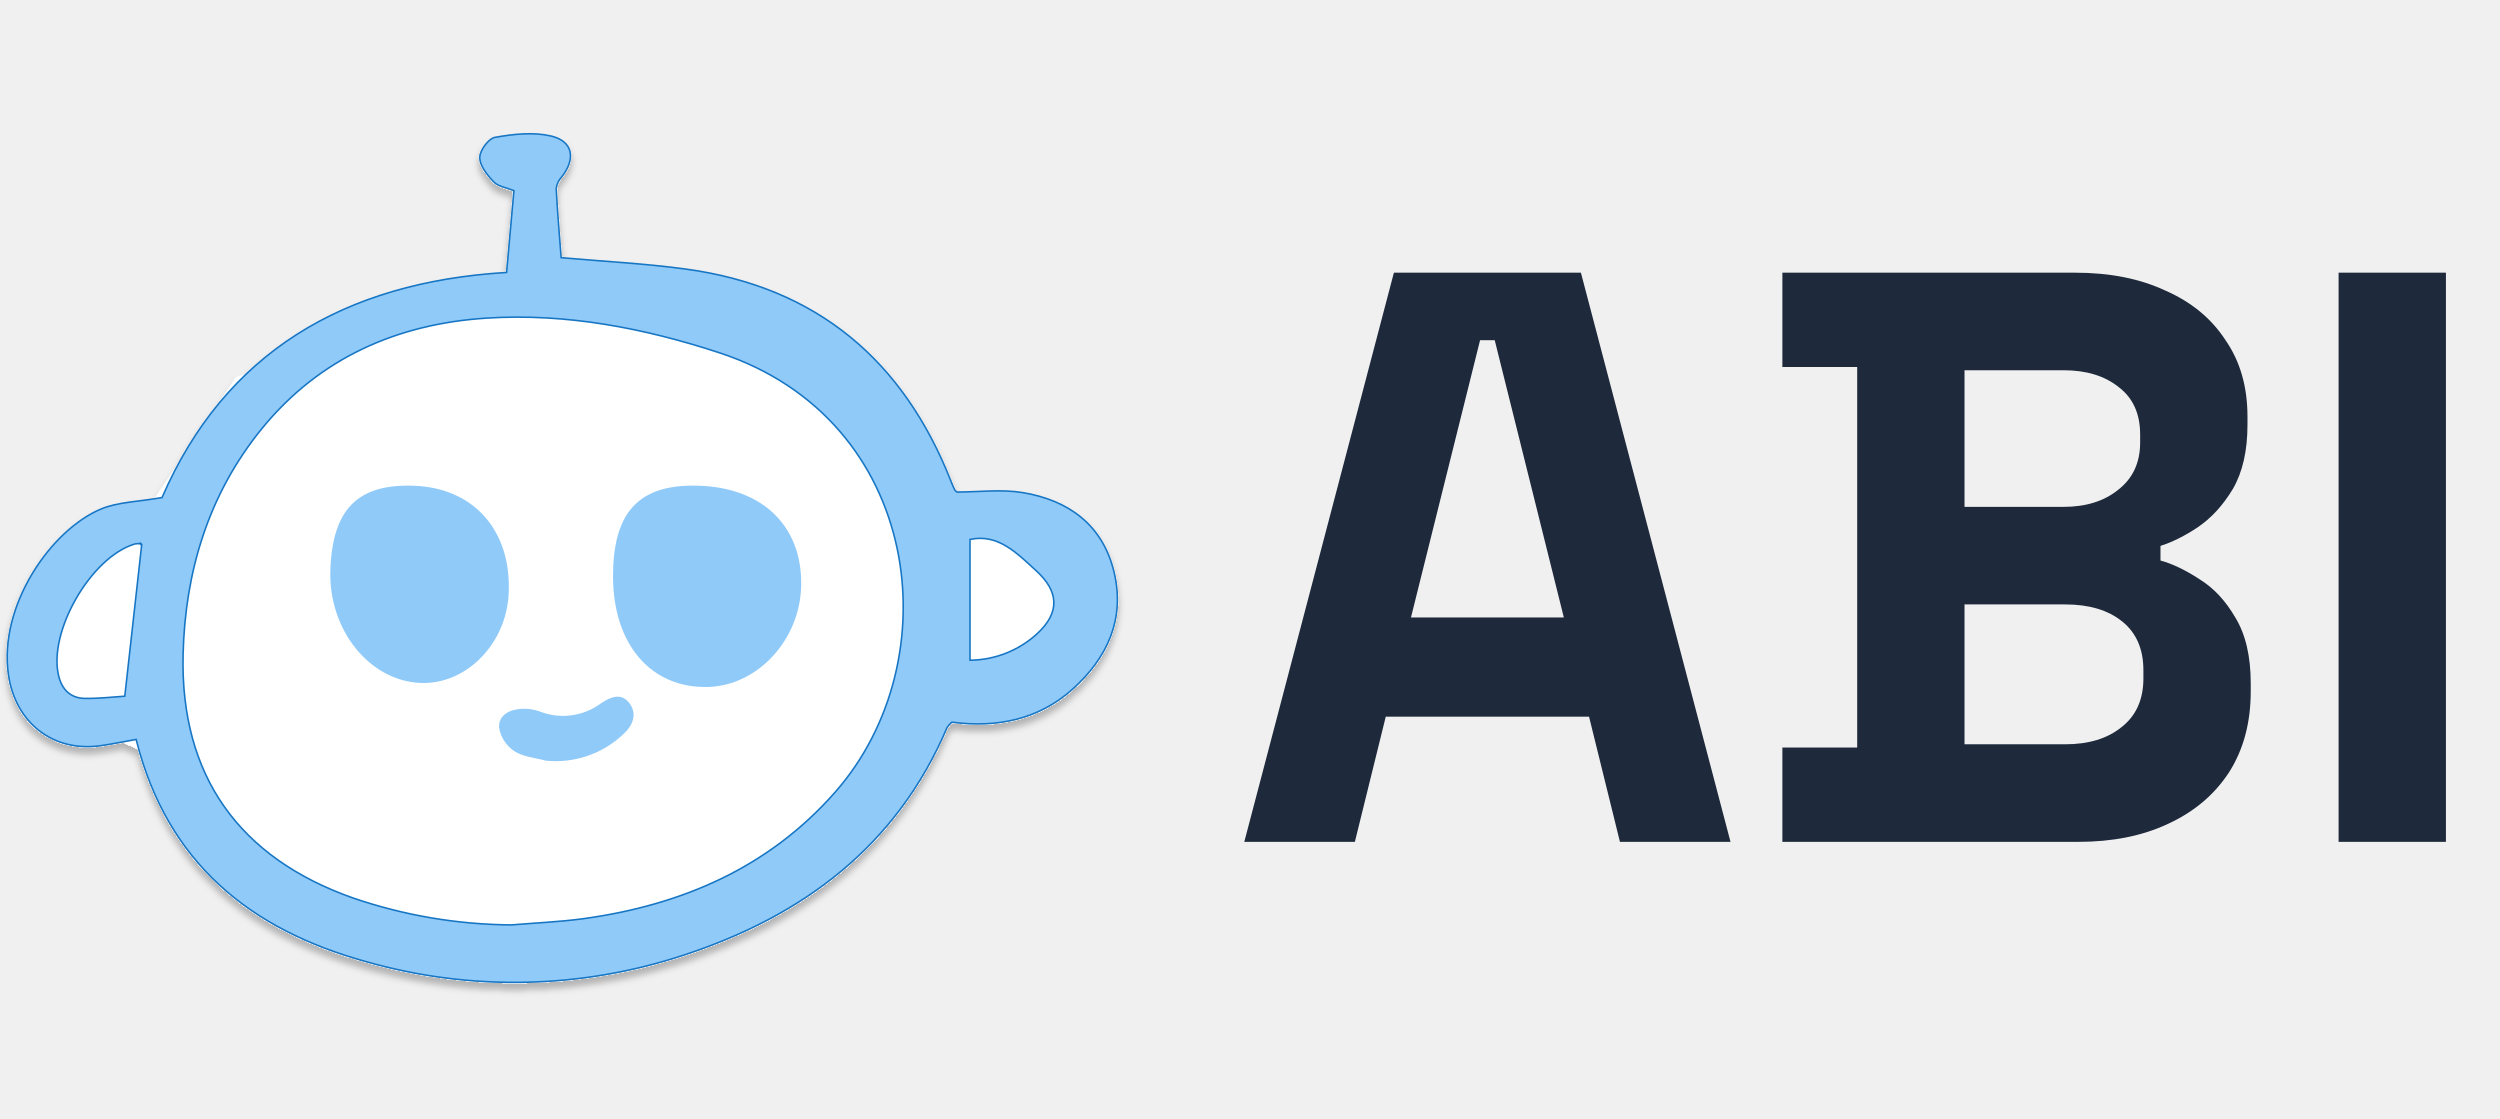
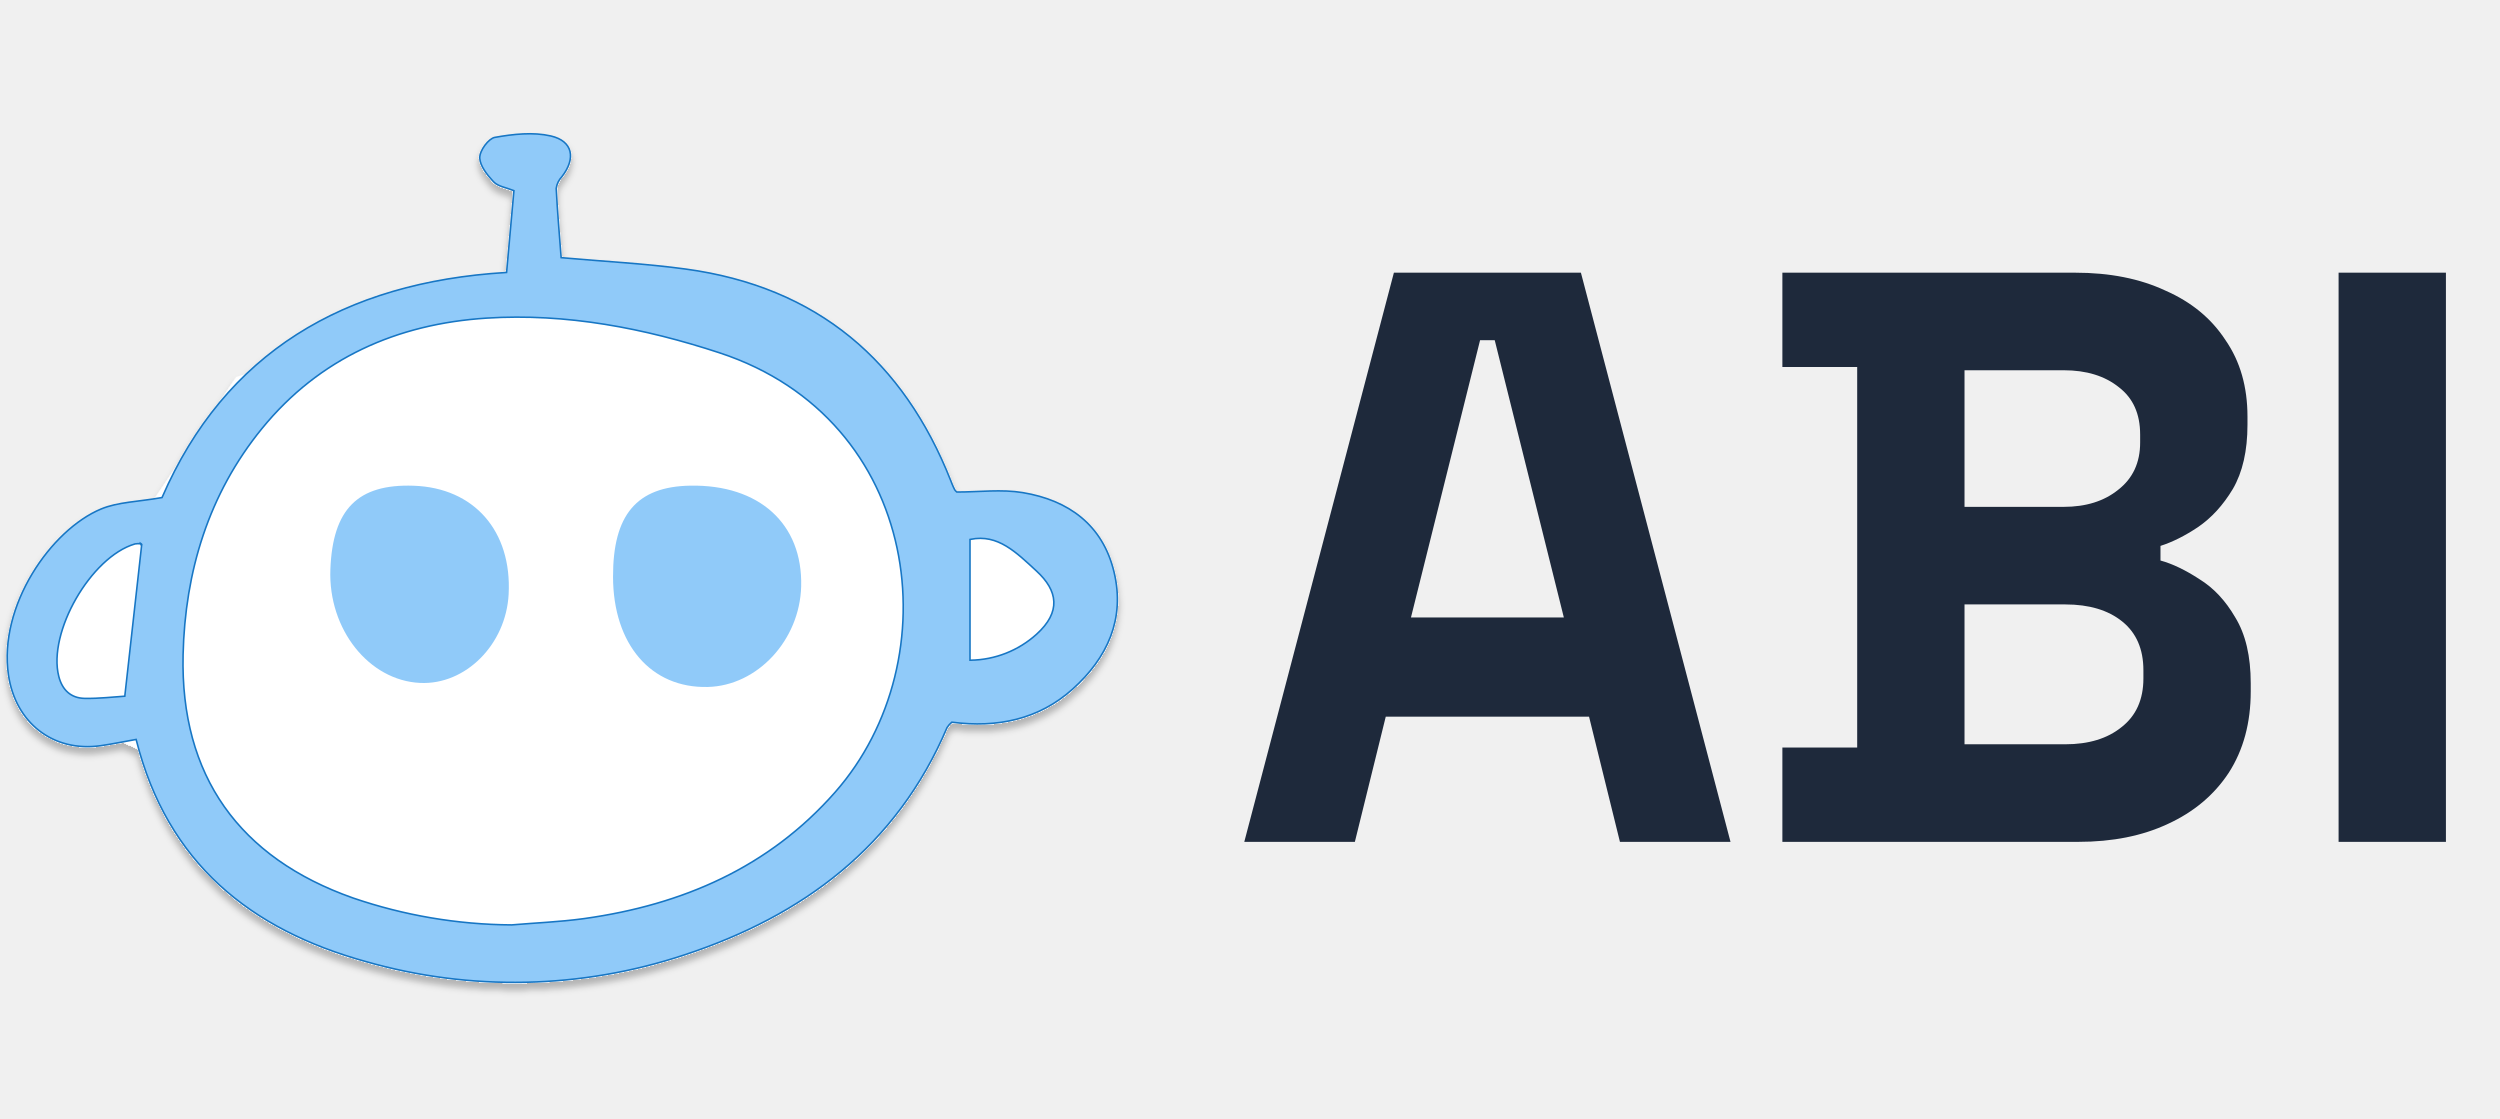
<svg xmlns="http://www.w3.org/2000/svg" width="1565" height="700" viewBox="0 0 1565 700" fill="none">
  <g filter="url(#filter0_d_9_2)">
    <path d="M147.875 236L303.883 189L414.759 202L509.531 236L594.759 319.5L642.759 348.5L687.759 380.5L602.259 438.5L535.06 505.5L428.259 568L318.759 615.5L158.759 568L114.782 482L19.759 438.5L47.651 358L91.759 319.5L147.875 236Z" fill="white" />
    <path d="M309.724 86.01C321.237 83.955 333.722 82.563 344.794 85.107C351.816 86.721 355.698 90.281 356.798 94.743C357.905 99.234 356.244 104.824 351.756 110.589C349.826 112.596 348.578 115.161 348.189 117.919L348.183 117.967L348.186 118.015C348.945 132.845 350.24 147.648 351.239 160.863L351.271 161.286L351.693 161.324C378.437 163.71 403.946 164.99 429.181 168.42C470.401 174.022 504.635 188.405 532.283 210.975C559.5 233.194 580.358 263.367 595.206 300.964L595.909 302.76C596.417 304.067 597.018 305.338 597.64 306.579L597.656 306.613L597.679 306.644C598.007 307.108 598.394 307.527 598.827 307.891L598.967 308.01H599.149C606.017 308.01 613.015 307.545 619.903 307.362C626.813 307.179 633.658 307.275 640.324 308.387C654.654 310.774 667.141 315.831 676.928 323.954C686.709 332.073 693.82 343.276 697.371 358.005C704.467 387.436 693.194 411.872 671.513 431.34C650.233 450.451 624.265 455.726 596.08 452.117L595.864 452.09L595.697 452.228C594.604 453.136 593.656 454.206 592.89 455.402L592.867 455.438L592.851 455.476C561.292 529.726 502.753 573.283 428.43 597.763H428.429C363.888 619.183 294.387 620.641 229.006 601.944L229.001 601.942C156.863 581.999 104.782 540.383 85.335 463.344L85.221 462.892L84.763 462.974C76.637 464.42 69.874 465.844 63.03 466.807C48.071 468.911 34.744 465.298 24.611 457.458C14.476 449.617 7.505 437.522 5.306 422.612C2.106 400.943 8.729 378.208 20.117 359.238C31.508 340.264 47.621 325.128 63.308 318.617C68.598 316.422 74.351 315.298 80.65 314.397C86.93 313.499 93.786 312.818 101.172 311.509L101.436 311.462L101.543 311.216C121.169 266.044 149.624 232.434 185.822 209.345C222.025 186.252 266 173.665 316.687 170.586L317.116 170.56L317.154 170.132C318.647 153.474 320.123 137.03 321.678 119.731L321.711 119.363L321.37 119.224C319.17 118.322 316.678 117.674 314.524 116.928C312.321 116.164 310.397 115.278 309.068 113.879L308.294 113.051C306.476 111.078 304.612 108.83 303.141 106.5C301.559 103.995 300.463 101.441 300.325 99.06L300.312 98.587L300.325 98.185C300.393 97.225 300.705 96.107 301.213 94.929C301.791 93.588 302.609 92.199 303.558 90.924C304.507 89.648 305.577 88.495 306.656 87.622C307.742 86.743 308.801 86.175 309.724 86.01ZM450.425 220.861C403.481 205.441 354.454 195.942 304.592 199.141C248.755 202.725 200.021 224.06 163.975 268.27C130.555 309.247 115.823 357.879 114.613 409.947C113.735 447.755 122.51 479.54 140.441 505.017C158.372 530.494 185.43 549.62 221.046 562.159L221.05 562.161C252.936 573.072 286.378 578.757 320.079 578.991L320.116 579.003L320.211 578.995C335.022 577.736 350.001 577.14 364.755 575.162L366.182 574.967C427.23 566.388 481.295 543.063 522.769 495.946C559.191 454.573 572.863 396.251 561.557 343.054C550.247 289.841 513.943 241.744 450.425 220.862V220.861ZM87.761 340.379C86.692 340.278 85.615 340.314 84.555 340.485L84.523 340.49L84.493 340.499C70.616 344.585 56.949 358.487 47.638 374.708C38.327 390.927 33.268 409.644 36.806 423.465C37.881 427.671 39.763 431.065 42.47 433.431C45.182 435.8 48.685 437.104 52.94 437.187C62.003 437.367 71.127 436.245 77.697 435.845L78.117 435.819L78.164 435.401C81.831 402.506 85.249 371.892 88.7 340.983L88.334 340.942L88.498 340.524L88.49 340.518L87.8 340.035L87.761 340.379ZM629.922 341.896C623.32 337.943 616.164 335.885 607.625 337.622L607.225 337.704V413.297L607.732 413.288C622.971 413.03 637.6 407.249 648.902 397.02L648.903 397.019C656.58 390.054 659.97 383.25 659.696 376.594C659.423 369.95 655.506 363.6 648.906 357.52C642.561 351.677 636.499 345.835 629.922 341.896Z" fill="#90CAF9" stroke="#1776C4" />
-     <path d="M341.686 476.18C335.016 474.336 327.473 473.834 321.959 470.236C319.455 468.561 317.318 466.395 315.678 463.868C314.038 461.342 312.928 458.509 312.418 455.54C311.944 447.509 319.177 444.039 326.816 443.712C330.514 443.543 334.211 444.084 337.705 445.306C343.984 447.809 350.797 448.674 357.501 447.819C364.206 446.963 370.584 444.416 376.033 440.417C382.186 436.205 389.224 433.227 394.381 440.717C398.947 447.348 395.975 454.324 390.395 459.407C383.973 465.56 376.292 470.247 367.883 473.143C359.473 476.039 350.535 477.075 341.686 476.18Z" fill="#90CAF9" />
+     <path d="M341.686 476.18C335.016 474.336 327.473 473.834 321.959 470.236C319.455 468.561 317.318 466.395 315.678 463.868C314.038 461.342 312.928 458.509 312.418 455.54C311.944 447.509 319.177 444.039 326.816 443.712C330.514 443.543 334.211 444.084 337.705 445.306C343.984 447.809 350.797 448.674 357.501 447.819C364.206 446.963 370.584 444.416 376.033 440.417C382.186 436.205 389.224 433.227 394.381 440.717C398.947 447.348 395.975 454.324 390.395 459.407C383.973 465.56 376.292 470.247 367.883 473.143C359.473 476.039 350.535 477.075 341.686 476.18Z" fill="white" />
    <path d="M258.946 304.064C296.794 305.37 320.464 332.381 318.416 371.921C316.782 403.424 291.479 428.82 263.043 427.515C230.91 426.035 205.439 393.911 206.812 356.558C208.211 318.691 223.929 302.853 258.946 304.064Z" fill="#90CAF9" />
    <path d="M383.759 361.079C383.676 322.22 398.585 304.61 432.066 304.017C475.343 303.251 502.524 327.903 501.533 367.026C500.667 400.72 474.176 429.284 443.054 430.042C407.505 430.907 383.849 403.366 383.759 361.079Z" fill="#90CAF9" />
  </g>
  <path d="M778.921 527L872.577 170.7H989.647L1083.3 527H1014.08L994.737 448.614H867.487L848.145 527H778.921ZM883.266 386.516H978.958L935.693 212.947H926.531L883.266 386.516ZM1115.77 527V467.956H1162.6V229.744H1115.77V170.7H1299.01C1320.73 170.7 1339.56 174.433 1355.51 181.898C1371.8 189.024 1384.35 199.374 1393.18 212.947C1402.34 226.181 1406.92 242.13 1406.92 260.793V265.883C1406.92 282.171 1403.87 295.575 1397.76 306.094C1391.65 316.274 1384.35 324.248 1375.87 330.017C1367.73 335.446 1359.92 339.349 1352.46 341.724V350.886C1359.92 352.922 1368.07 356.824 1376.89 362.593C1385.71 368.022 1393.18 375.997 1399.28 386.516C1405.73 397.035 1408.96 410.778 1408.96 427.745V432.835C1408.96 452.516 1404.37 469.483 1395.21 483.735C1386.05 497.648 1373.33 508.337 1357.04 515.802C1341.09 523.267 1322.43 527 1301.05 527H1115.77ZM1229.79 465.92H1292.9C1307.49 465.92 1319.2 462.357 1328.02 455.231C1337.19 448.105 1341.77 437.925 1341.77 424.691V419.601C1341.77 406.367 1337.36 396.187 1328.53 389.061C1319.71 381.935 1307.83 378.372 1292.9 378.372H1229.79V465.92ZM1229.79 317.292H1291.89C1305.8 317.292 1317.17 313.729 1325.99 306.603C1335.15 299.477 1339.73 289.636 1339.73 277.081V271.991C1339.73 259.096 1335.32 249.256 1326.5 242.469C1317.67 235.343 1306.14 231.78 1291.89 231.78H1229.79V317.292ZM1463.96 527V170.7H1531.15V527H1463.96Z" fill="#1E293B" />
  <defs>
    <filter id="filter0_d_9_2" x="-1.241" y="0" width="708" height="708" filterUnits="userSpaceOnUse" color-interpolation-filters="sRGB">
      <feFlood flood-opacity="0" result="BackgroundImageFix" />
      <feColorMatrix in="SourceAlpha" type="matrix" values="0 0 0 0 0 0 0 0 0 0 0 0 0 0 0 0 0 0 127 0" result="hardAlpha" />
      <feOffset dy="4" />
      <feGaussianBlur stdDeviation="2" />
      <feComposite in2="hardAlpha" operator="out" />
      <feColorMatrix type="matrix" values="0 0 0 0 0 0 0 0 0 0 0 0 0 0 0 0 0 0 0.25 0" />
      <feBlend mode="normal" in2="BackgroundImageFix" result="effect1_dropShadow_9_2" />
      <feBlend mode="normal" in="SourceGraphic" in2="effect1_dropShadow_9_2" result="shape" />
    </filter>
  </defs>
</svg>
